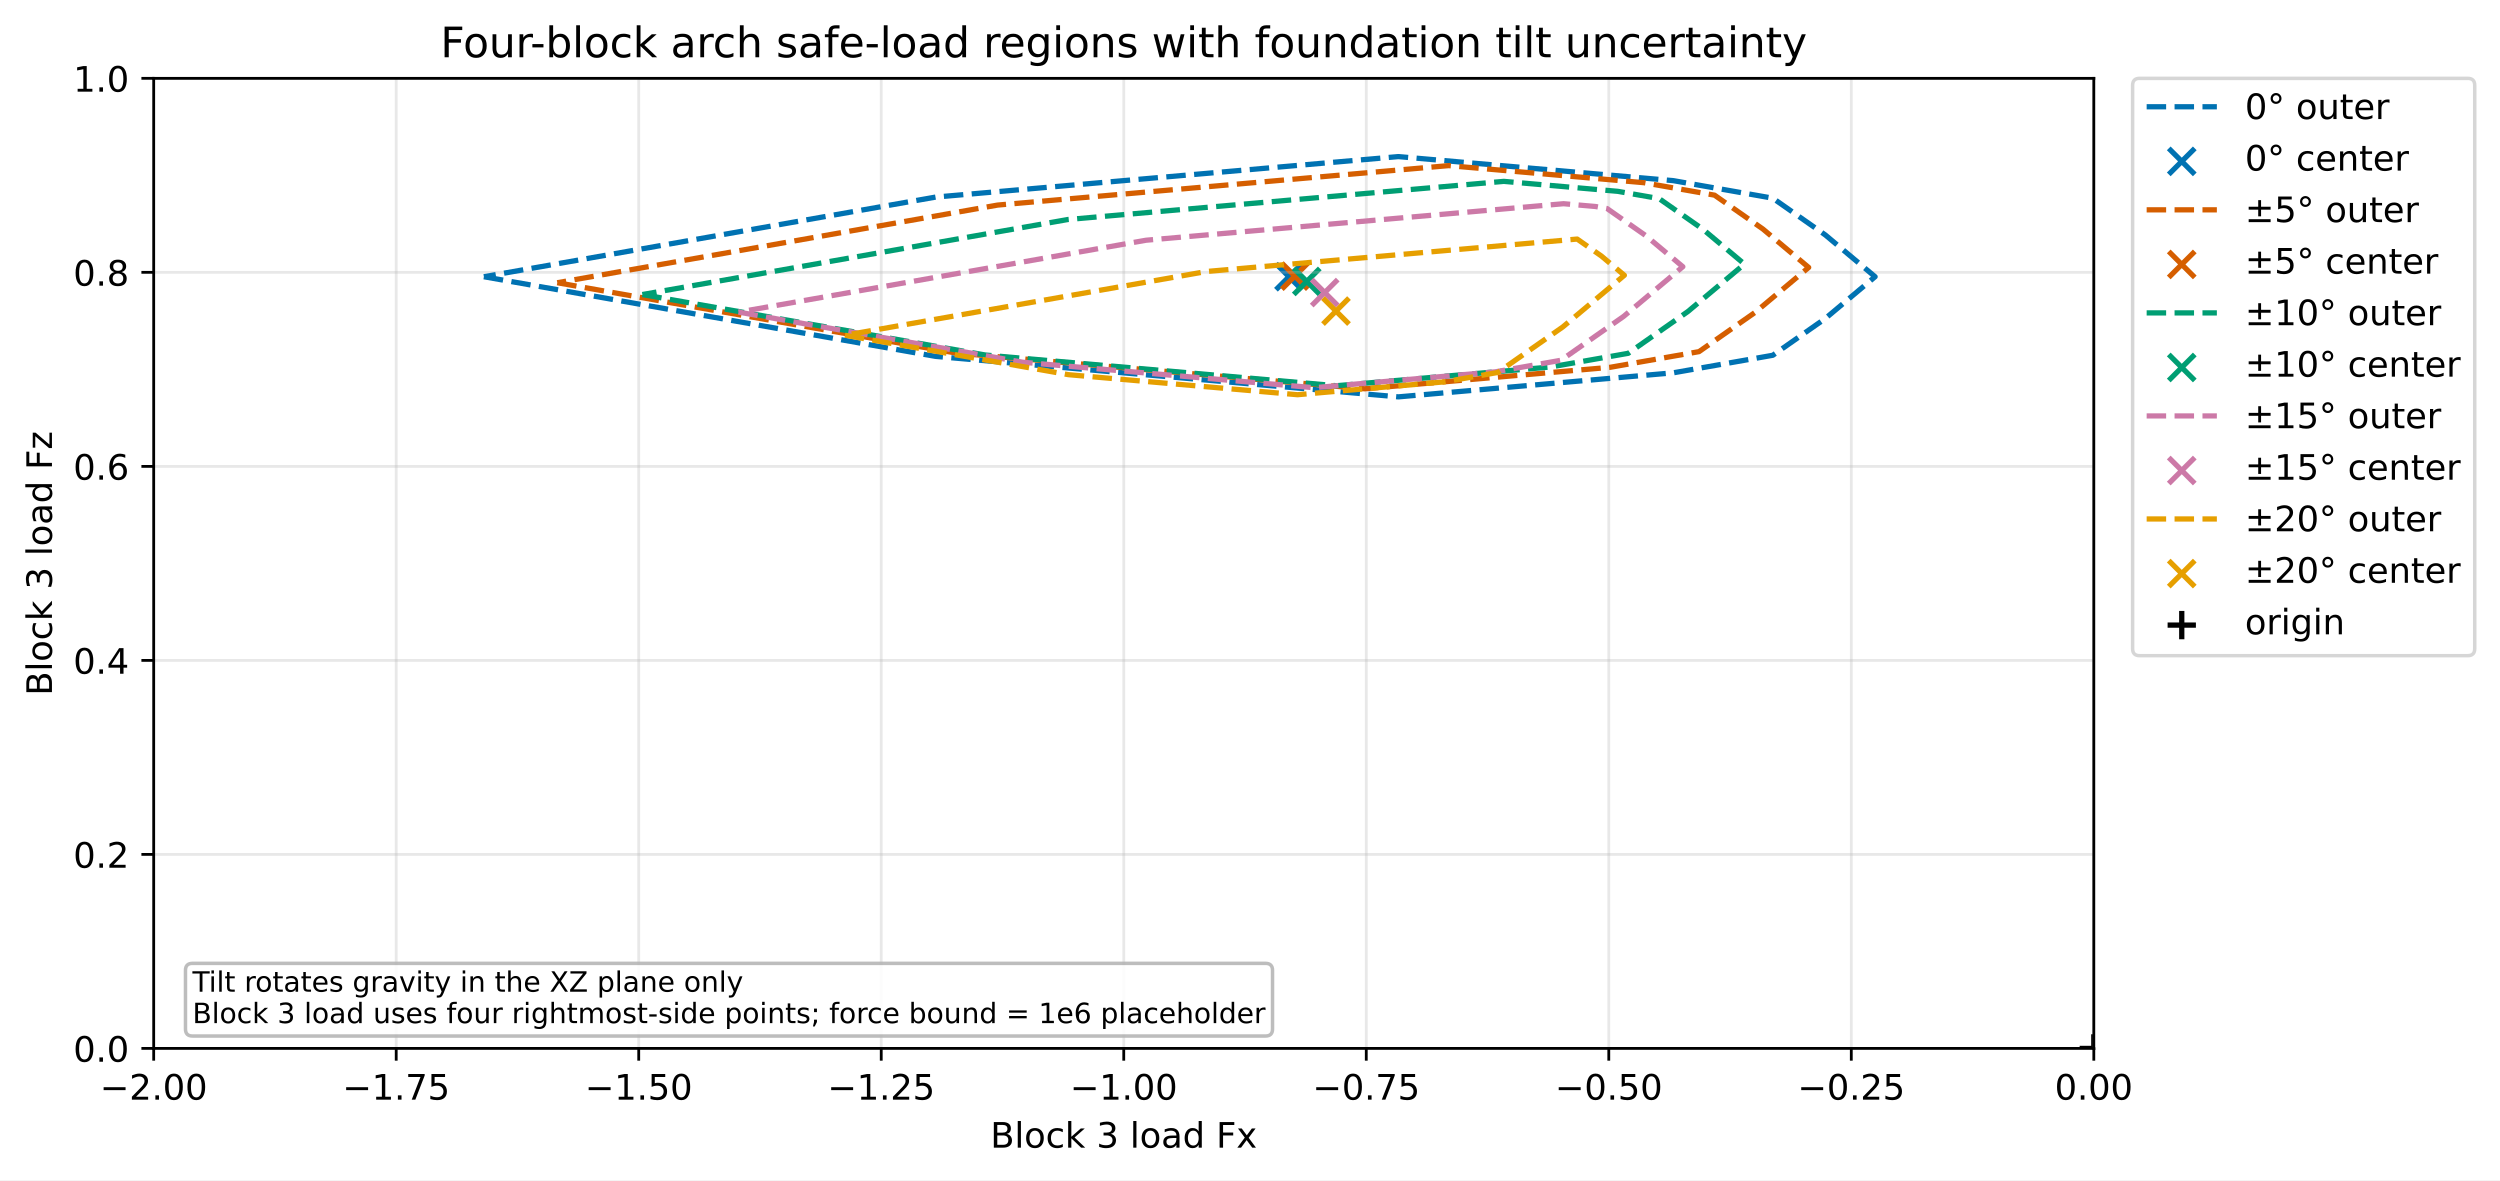
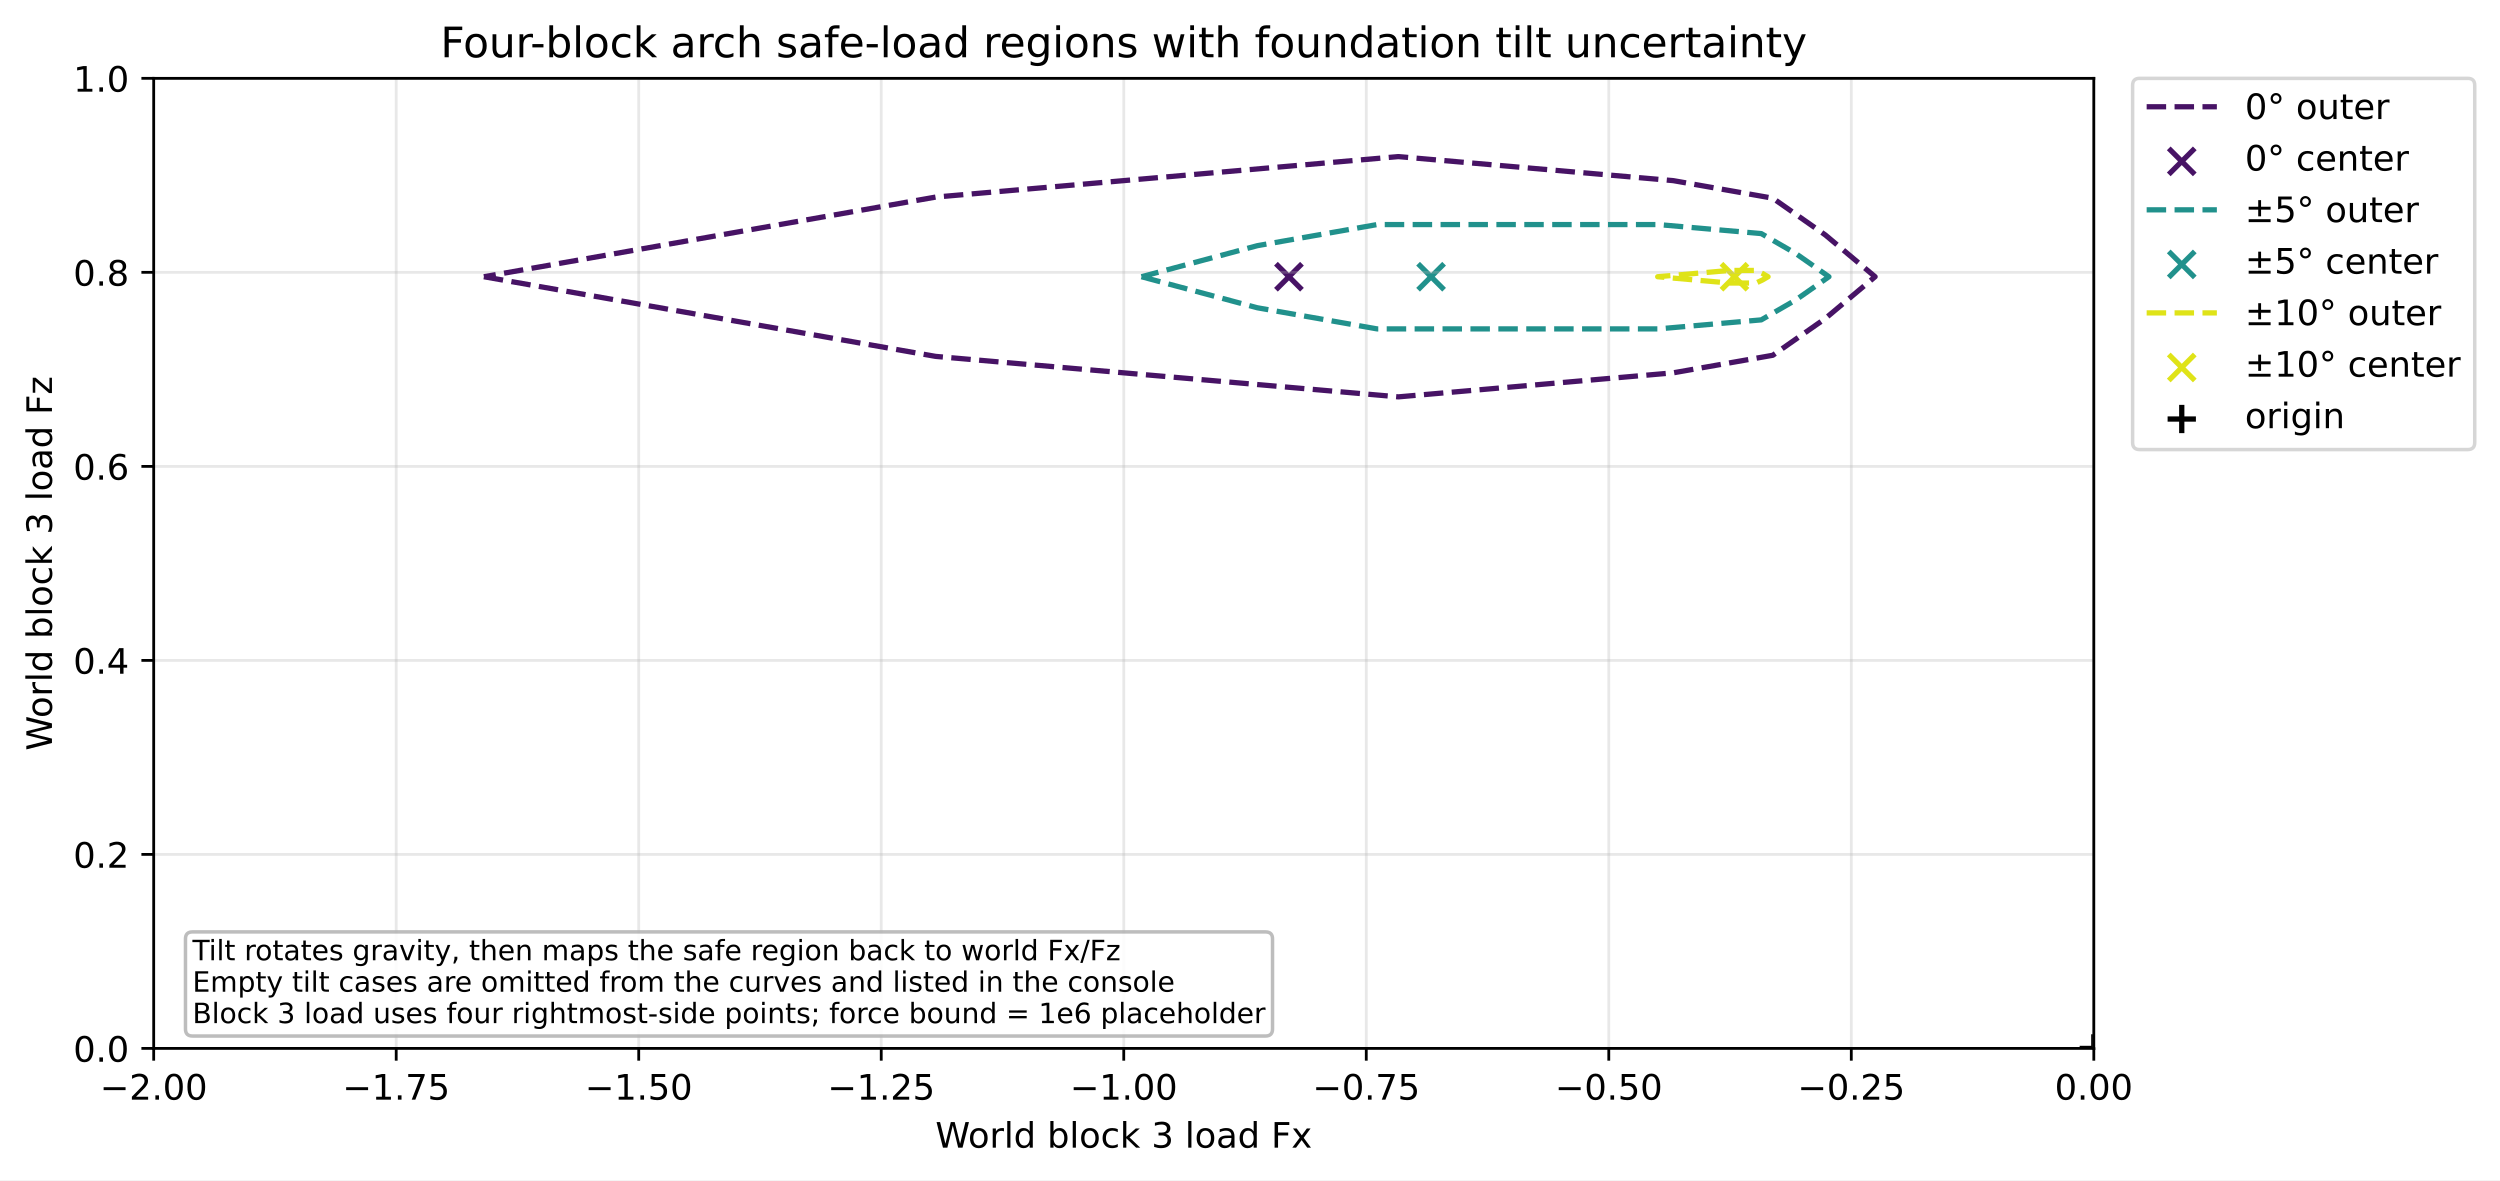
<svg xmlns="http://www.w3.org/2000/svg" xmlns:xlink="http://www.w3.org/1999/xlink" width="712.161pt" height="336.209pt" viewBox="0 0 712.161 336.209" version="1.1">
  <defs>
    <style type="text/css">*{stroke-linejoin: round; stroke-linecap: butt}</style>
  </defs>
  <g id="figure_1">
    <g id="patch_1">
      <path d="M 0 336.209  L 712.161 336.209  L 712.161 -0  L 0 -0  z " style="fill: #ffffff" />
    </g>
    <g id="axes_1">
      <g id="patch_2">
        <path d="M 43.781 298.653  L 596.451 298.653  L 596.451 22.318  L 43.781 22.318  z " style="fill: #ffffff" />
      </g>
      <g id="PathCollection_1">
        <defs>
-           <path id="mf3c458ebe2" d="M -3.708 3.708  L 3.708 -3.708  M -3.708 -3.708  L 3.708 3.708  " style="stroke: #0072b2; stroke-width: 1.5" />
+           <path id="mc7e6da346a" d="M -3.708 3.708  L 3.708 -3.708  M -3.708 -3.708  L 3.708 3.708  " style="stroke: #471365; stroke-width: 1.5" />
        </defs>
-         <g clip-path="url(#pbc2cbeaea3)">
-           <use xlink:href="#mf3c458ebe2" x="367.175" y="78.83" style="fill: #0072b2; stroke: #0072b2; stroke-width: 1.5" />
+         <g clip-path="url(#p81f5d23741)">
+           <use xlink:href="#mc7e6da346a" x="367.175" y="78.83" style="fill: #471365; stroke: #471365; stroke-width: 1.5" />
        </g>
      </g>
      <g id="PathCollection_2">
        <defs>
-           <path id="m68742bacf5" d="M -3.708 3.708  L 3.708 -3.708  M -3.708 -3.708  L 3.708 3.708  " style="stroke: #d55e00; stroke-width: 1.5" />
+           <path id="m6bc1ab42df" d="M -3.708 3.708  L 3.708 -3.708  M -3.708 -3.708  L 3.708 3.708  " style="stroke: #21918c; stroke-width: 1.5" />
        </defs>
-         <g clip-path="url(#pbc2cbeaea3)">
-           <use xlink:href="#m68742bacf5" x="368.847" y="78.662" style="fill: #d55e00; stroke: #d55e00; stroke-width: 1.5" />
+         <g clip-path="url(#p81f5d23741)">
+           <use xlink:href="#m6bc1ab42df" x="407.664" y="78.83" style="fill: #21918c; stroke: #21918c; stroke-width: 1.5" />
        </g>
      </g>
      <g id="PathCollection_3">
        <defs>
-           <path id="m796860b4d4" d="M -3.708 3.708  L 3.708 -3.708  M -3.708 -3.708  L 3.708 3.708  " style="stroke: #009e73; stroke-width: 1.5" />
+           <path id="m3382889f30" d="M -3.708 3.708  L 3.708 -3.708  M -3.708 -3.708  L 3.708 3.708  " style="stroke: #dfe318; stroke-width: 1.5" />
        </defs>
-         <g clip-path="url(#pbc2cbeaea3)">
-           <use xlink:href="#m796860b4d4" x="372.252" y="80.169" style="fill: #009e73; stroke: #009e73; stroke-width: 1.5" />
+         <g clip-path="url(#p81f5d23741)">
+           <use xlink:href="#m3382889f30" x="494.081" y="78.83" style="fill: #dfe318; stroke: #dfe318; stroke-width: 1.5" />
        </g>
      </g>
      <g id="PathCollection_4">
        <defs>
-           <path id="m80a4cda6c8" d="M -3.708 3.708  L 3.708 -3.708  M -3.708 -3.708  L 3.708 3.708  " style="stroke: #cc79a7; stroke-width: 1.5" />
+           <path id="m1006729dbb" d="M -4.031 0  L 4.031 0  M 0 4.031  L 0 -4.031  " style="stroke: #000000; stroke-width: 1.5" />
        </defs>
-         <g clip-path="url(#pbc2cbeaea3)">
-           <use xlink:href="#m80a4cda6c8" x="377.364" y="83.339" style="fill: #cc79a7; stroke: #cc79a7; stroke-width: 1.5" />
-         </g>
-       </g>
-       <g id="PathCollection_5">
-         <defs>
-           <path id="m91707ea4dd" d="M -3.708 3.708  L 3.708 -3.708  M -3.708 -3.708  L 3.708 3.708  " style="stroke: #e69f00; stroke-width: 1.5" />
-         </defs>
-         <g clip-path="url(#pbc2cbeaea3)">
-           <use xlink:href="#m91707ea4dd" x="380.577" y="88.615" style="fill: #e69f00; stroke: #e69f00; stroke-width: 1.5" />
-         </g>
-       </g>
-       <g id="PathCollection_6">
-         <defs>
-           <path id="m85b77467e9" d="M -4.031 0  L 4.031 0  M 0 4.031  L 0 -4.031  " style="stroke: #000000; stroke-width: 1.5" />
-         </defs>
-         <g clip-path="url(#pbc2cbeaea3)">
-           <use xlink:href="#m85b77467e9" x="596.451" y="298.653" style="stroke: #000000; stroke-width: 1.5" />
+         <g clip-path="url(#p81f5d23741)">
+           <use xlink:href="#m1006729dbb" x="596.451" y="298.653" style="stroke: #000000; stroke-width: 1.5" />
        </g>
      </g>
      <g id="matplotlib.axis_1">
        <g id="xtick_1">
          <g id="line2d_1">
-             <path d="M 43.781 298.653  L 43.781 22.318  " clip-path="url(#pbc2cbeaea3)" style="fill: none; stroke: #b0b0b0; stroke-opacity: 0.3; stroke-width: 0.8; stroke-linecap: square" />
+             <path d="M 43.781 298.653  L 43.781 22.318  " clip-path="url(#p81f5d23741)" style="fill: none; stroke: #b0b0b0; stroke-opacity: 0.3; stroke-width: 0.8; stroke-linecap: square" />
          </g>
          <g id="line2d_2">
            <defs>
-               <path id="me0b291b612" d="M 0 0  L 0 3.5  " style="stroke: #000000; stroke-width: 0.8" />
+               <path id="m385f04ca15" d="M 0 0  L 0 3.5  " style="stroke: #000000; stroke-width: 0.8" />
            </defs>
            <g>
-               <use xlink:href="#me0b291b612" x="43.781" y="298.653" style="stroke: #000000; stroke-width: 0.8" />
+               <use xlink:href="#m385f04ca15" x="43.781" y="298.653" style="stroke: #000000; stroke-width: 0.8" />
            </g>
          </g>
          <g id="text_1">
            <text style="font-size: 10px; font-family: 'DejaVu Sans', 'Bitstream Vera Sans', 'Computer Modern Sans Serif', 'Lucida Grande', 'Verdana', 'Geneva', 'Lucid', 'Arial', 'Helvetica', 'Avant Garde', sans-serif; text-anchor: middle" x="43.781" y="313.252" transform="rotate(-0 43.78125 313.2516)">−2.00</text>
          </g>
        </g>
        <g id="xtick_2">
          <g id="line2d_3">
-             <path d="M 112.865 298.653  L 112.865 22.318  " clip-path="url(#pbc2cbeaea3)" style="fill: none; stroke: #b0b0b0; stroke-opacity: 0.3; stroke-width: 0.8; stroke-linecap: square" />
+             <path d="M 112.865 298.653  L 112.865 22.318  " clip-path="url(#p81f5d23741)" style="fill: none; stroke: #b0b0b0; stroke-opacity: 0.3; stroke-width: 0.8; stroke-linecap: square" />
          </g>
          <g id="line2d_4">
            <g>
-               <use xlink:href="#me0b291b612" x="112.865" y="298.653" style="stroke: #000000; stroke-width: 0.8" />
+               <use xlink:href="#m385f04ca15" x="112.865" y="298.653" style="stroke: #000000; stroke-width: 0.8" />
            </g>
          </g>
          <g id="text_2">
            <text style="font-size: 10px; font-family: 'DejaVu Sans', 'Bitstream Vera Sans', 'Computer Modern Sans Serif', 'Lucida Grande', 'Verdana', 'Geneva', 'Lucid', 'Arial', 'Helvetica', 'Avant Garde', sans-serif; text-anchor: middle" x="112.865" y="313.252" transform="rotate(-0 112.865 313.2516)">−1.75</text>
          </g>
        </g>
        <g id="xtick_3">
          <g id="line2d_5">
-             <path d="M 181.949 298.653  L 181.949 22.318  " clip-path="url(#pbc2cbeaea3)" style="fill: none; stroke: #b0b0b0; stroke-opacity: 0.3; stroke-width: 0.8; stroke-linecap: square" />
+             <path d="M 181.949 298.653  L 181.949 22.318  " clip-path="url(#p81f5d23741)" style="fill: none; stroke: #b0b0b0; stroke-opacity: 0.3; stroke-width: 0.8; stroke-linecap: square" />
          </g>
          <g id="line2d_6">
            <g>
-               <use xlink:href="#me0b291b612" x="181.949" y="298.653" style="stroke: #000000; stroke-width: 0.8" />
+               <use xlink:href="#m385f04ca15" x="181.949" y="298.653" style="stroke: #000000; stroke-width: 0.8" />
            </g>
          </g>
          <g id="text_3">
            <text style="font-size: 10px; font-family: 'DejaVu Sans', 'Bitstream Vera Sans', 'Computer Modern Sans Serif', 'Lucida Grande', 'Verdana', 'Geneva', 'Lucid', 'Arial', 'Helvetica', 'Avant Garde', sans-serif; text-anchor: middle" x="181.949" y="313.252" transform="rotate(-0 181.9487 313.2516)">−1.50</text>
          </g>
        </g>
        <g id="xtick_4">
          <g id="line2d_7">
-             <path d="M 251.032 298.653  L 251.032 22.318  " clip-path="url(#pbc2cbeaea3)" style="fill: none; stroke: #b0b0b0; stroke-opacity: 0.3; stroke-width: 0.8; stroke-linecap: square" />
+             <path d="M 251.032 298.653  L 251.032 22.318  " clip-path="url(#p81f5d23741)" style="fill: none; stroke: #b0b0b0; stroke-opacity: 0.3; stroke-width: 0.8; stroke-linecap: square" />
          </g>
          <g id="line2d_8">
            <g>
-               <use xlink:href="#me0b291b612" x="251.032" y="298.653" style="stroke: #000000; stroke-width: 0.8" />
+               <use xlink:href="#m385f04ca15" x="251.032" y="298.653" style="stroke: #000000; stroke-width: 0.8" />
            </g>
          </g>
          <g id="text_4">
            <text style="font-size: 10px; font-family: 'DejaVu Sans', 'Bitstream Vera Sans', 'Computer Modern Sans Serif', 'Lucida Grande', 'Verdana', 'Geneva', 'Lucid', 'Arial', 'Helvetica', 'Avant Garde', sans-serif; text-anchor: middle" x="251.032" y="313.252" transform="rotate(-0 251.0325 313.2516)">−1.25</text>
          </g>
        </g>
        <g id="xtick_5">
          <g id="line2d_9">
-             <path d="M 320.116 298.653  L 320.116 22.318  " clip-path="url(#pbc2cbeaea3)" style="fill: none; stroke: #b0b0b0; stroke-opacity: 0.3; stroke-width: 0.8; stroke-linecap: square" />
+             <path d="M 320.116 298.653  L 320.116 22.318  " clip-path="url(#p81f5d23741)" style="fill: none; stroke: #b0b0b0; stroke-opacity: 0.3; stroke-width: 0.8; stroke-linecap: square" />
          </g>
          <g id="line2d_10">
            <g>
-               <use xlink:href="#me0b291b612" x="320.116" y="298.653" style="stroke: #000000; stroke-width: 0.8" />
+               <use xlink:href="#m385f04ca15" x="320.116" y="298.653" style="stroke: #000000; stroke-width: 0.8" />
            </g>
          </g>
          <g id="text_5">
            <text style="font-size: 10px; font-family: 'DejaVu Sans', 'Bitstream Vera Sans', 'Computer Modern Sans Serif', 'Lucida Grande', 'Verdana', 'Geneva', 'Lucid', 'Arial', 'Helvetica', 'Avant Garde', sans-serif; text-anchor: middle" x="320.116" y="313.252" transform="rotate(-0 320.1162 313.2516)">−1.00</text>
          </g>
        </g>
        <g id="xtick_6">
          <g id="line2d_11">
-             <path d="M 389.2 298.653  L 389.2 22.318  " clip-path="url(#pbc2cbeaea3)" style="fill: none; stroke: #b0b0b0; stroke-opacity: 0.3; stroke-width: 0.8; stroke-linecap: square" />
+             <path d="M 389.2 298.653  L 389.2 22.318  " clip-path="url(#p81f5d23741)" style="fill: none; stroke: #b0b0b0; stroke-opacity: 0.3; stroke-width: 0.8; stroke-linecap: square" />
          </g>
          <g id="line2d_12">
            <g>
-               <use xlink:href="#me0b291b612" x="389.2" y="298.653" style="stroke: #000000; stroke-width: 0.8" />
+               <use xlink:href="#m385f04ca15" x="389.2" y="298.653" style="stroke: #000000; stroke-width: 0.8" />
            </g>
          </g>
          <g id="text_6">
            <text style="font-size: 10px; font-family: 'DejaVu Sans', 'Bitstream Vera Sans', 'Computer Modern Sans Serif', 'Lucida Grande', 'Verdana', 'Geneva', 'Lucid', 'Arial', 'Helvetica', 'Avant Garde', sans-serif; text-anchor: middle" x="389.2" y="313.252" transform="rotate(-0 389.2 313.2516)">−0.75</text>
          </g>
        </g>
        <g id="xtick_7">
          <g id="line2d_13">
-             <path d="M 458.284 298.653  L 458.284 22.318  " clip-path="url(#pbc2cbeaea3)" style="fill: none; stroke: #b0b0b0; stroke-opacity: 0.3; stroke-width: 0.8; stroke-linecap: square" />
+             <path d="M 458.284 298.653  L 458.284 22.318  " clip-path="url(#p81f5d23741)" style="fill: none; stroke: #b0b0b0; stroke-opacity: 0.3; stroke-width: 0.8; stroke-linecap: square" />
          </g>
          <g id="line2d_14">
            <g>
-               <use xlink:href="#me0b291b612" x="458.284" y="298.653" style="stroke: #000000; stroke-width: 0.8" />
+               <use xlink:href="#m385f04ca15" x="458.284" y="298.653" style="stroke: #000000; stroke-width: 0.8" />
            </g>
          </g>
          <g id="text_7">
            <text style="font-size: 10px; font-family: 'DejaVu Sans', 'Bitstream Vera Sans', 'Computer Modern Sans Serif', 'Lucida Grande', 'Verdana', 'Geneva', 'Lucid', 'Arial', 'Helvetica', 'Avant Garde', sans-serif; text-anchor: middle" x="458.284" y="313.252" transform="rotate(-0 458.2837 313.2516)">−0.50</text>
          </g>
        </g>
        <g id="xtick_8">
          <g id="line2d_15">
-             <path d="M 527.367 298.653  L 527.367 22.318  " clip-path="url(#pbc2cbeaea3)" style="fill: none; stroke: #b0b0b0; stroke-opacity: 0.3; stroke-width: 0.8; stroke-linecap: square" />
+             <path d="M 527.367 298.653  L 527.367 22.318  " clip-path="url(#p81f5d23741)" style="fill: none; stroke: #b0b0b0; stroke-opacity: 0.3; stroke-width: 0.8; stroke-linecap: square" />
          </g>
          <g id="line2d_16">
            <g>
-               <use xlink:href="#me0b291b612" x="527.367" y="298.653" style="stroke: #000000; stroke-width: 0.8" />
+               <use xlink:href="#m385f04ca15" x="527.367" y="298.653" style="stroke: #000000; stroke-width: 0.8" />
            </g>
          </g>
          <g id="text_8">
            <text style="font-size: 10px; font-family: 'DejaVu Sans', 'Bitstream Vera Sans', 'Computer Modern Sans Serif', 'Lucida Grande', 'Verdana', 'Geneva', 'Lucid', 'Arial', 'Helvetica', 'Avant Garde', sans-serif; text-anchor: middle" x="527.367" y="313.252" transform="rotate(-0 527.3675 313.2516)">−0.25</text>
          </g>
        </g>
        <g id="xtick_9">
          <g id="line2d_17">
-             <path d="M 596.451 298.653  L 596.451 22.318  " clip-path="url(#pbc2cbeaea3)" style="fill: none; stroke: #b0b0b0; stroke-opacity: 0.3; stroke-width: 0.8; stroke-linecap: square" />
+             <path d="M 596.451 298.653  L 596.451 22.318  " clip-path="url(#p81f5d23741)" style="fill: none; stroke: #b0b0b0; stroke-opacity: 0.3; stroke-width: 0.8; stroke-linecap: square" />
          </g>
          <g id="line2d_18">
            <g>
-               <use xlink:href="#me0b291b612" x="596.451" y="298.653" style="stroke: #000000; stroke-width: 0.8" />
+               <use xlink:href="#m385f04ca15" x="596.451" y="298.653" style="stroke: #000000; stroke-width: 0.8" />
            </g>
          </g>
          <g id="text_9">
            <text style="font-size: 10px; font-family: 'DejaVu Sans', 'Bitstream Vera Sans', 'Computer Modern Sans Serif', 'Lucida Grande', 'Verdana', 'Geneva', 'Lucid', 'Arial', 'Helvetica', 'Avant Garde', sans-serif; text-anchor: middle" x="596.451" y="313.252" transform="rotate(-0 596.4512 313.2516)">0.00</text>
          </g>
        </g>
        <g id="text_10">
-           <text style="font-size: 10px; font-family: 'DejaVu Sans', 'Bitstream Vera Sans', 'Computer Modern Sans Serif', 'Lucida Grande', 'Verdana', 'Geneva', 'Lucid', 'Arial', 'Helvetica', 'Avant Garde', sans-serif; text-anchor: middle" x="320.116" y="326.93" transform="rotate(-0 320.1162 326.9297)">Block 3 load Fx</text>
+           <text style="font-size: 10px; font-family: 'DejaVu Sans', 'Bitstream Vera Sans', 'Computer Modern Sans Serif', 'Lucida Grande', 'Verdana', 'Geneva', 'Lucid', 'Arial', 'Helvetica', 'Avant Garde', sans-serif; text-anchor: middle" x="320.116" y="326.93" transform="rotate(-0 320.1162 326.9297)">World block 3 load Fx</text>
        </g>
      </g>
      <g id="matplotlib.axis_2">
        <g id="ytick_1">
          <g id="line2d_19">
-             <path d="M 43.781 298.653  L 596.451 298.653  " clip-path="url(#pbc2cbeaea3)" style="fill: none; stroke: #b0b0b0; stroke-opacity: 0.3; stroke-width: 0.8; stroke-linecap: square" />
+             <path d="M 43.781 298.653  L 596.451 298.653  " clip-path="url(#p81f5d23741)" style="fill: none; stroke: #b0b0b0; stroke-opacity: 0.3; stroke-width: 0.8; stroke-linecap: square" />
          </g>
          <g id="line2d_20">
            <defs>
-               <path id="mc9ecbed1fa" d="M 0 0  L -3.5 0  " style="stroke: #000000; stroke-width: 0.8" />
+               <path id="mf698baa81a" d="M 0 0  L -3.5 0  " style="stroke: #000000; stroke-width: 0.8" />
            </defs>
            <g>
-               <use xlink:href="#mc9ecbed1fa" x="43.781" y="298.653" style="stroke: #000000; stroke-width: 0.8" />
+               <use xlink:href="#mf698baa81a" x="43.781" y="298.653" style="stroke: #000000; stroke-width: 0.8" />
            </g>
          </g>
          <g id="text_11">
            <text style="font-size: 10px; font-family: 'DejaVu Sans', 'Bitstream Vera Sans', 'Computer Modern Sans Serif', 'Lucida Grande', 'Verdana', 'Geneva', 'Lucid', 'Arial', 'Helvetica', 'Avant Garde', sans-serif; text-anchor: end" x="36.781" y="302.452" transform="rotate(-0 36.78125 302.4523)">0.0</text>
          </g>
        </g>
        <g id="ytick_2">
          <g id="line2d_21">
-             <path d="M 43.781 243.386  L 596.451 243.386  " clip-path="url(#pbc2cbeaea3)" style="fill: none; stroke: #b0b0b0; stroke-opacity: 0.3; stroke-width: 0.8; stroke-linecap: square" />
+             <path d="M 43.781 243.386  L 596.451 243.386  " clip-path="url(#p81f5d23741)" style="fill: none; stroke: #b0b0b0; stroke-opacity: 0.3; stroke-width: 0.8; stroke-linecap: square" />
          </g>
          <g id="line2d_22">
            <g>
-               <use xlink:href="#mc9ecbed1fa" x="43.781" y="243.386" style="stroke: #000000; stroke-width: 0.8" />
+               <use xlink:href="#mf698baa81a" x="43.781" y="243.386" style="stroke: #000000; stroke-width: 0.8" />
            </g>
          </g>
          <g id="text_12">
            <text style="font-size: 10px; font-family: 'DejaVu Sans', 'Bitstream Vera Sans', 'Computer Modern Sans Serif', 'Lucida Grande', 'Verdana', 'Geneva', 'Lucid', 'Arial', 'Helvetica', 'Avant Garde', sans-serif; text-anchor: end" x="36.781" y="247.185" transform="rotate(-0 36.78125 247.1853)">0.2</text>
          </g>
        </g>
        <g id="ytick_3">
          <g id="line2d_23">
-             <path d="M 43.781 188.119  L 596.451 188.119  " clip-path="url(#pbc2cbeaea3)" style="fill: none; stroke: #b0b0b0; stroke-opacity: 0.3; stroke-width: 0.8; stroke-linecap: square" />
+             <path d="M 43.781 188.119  L 596.451 188.119  " clip-path="url(#p81f5d23741)" style="fill: none; stroke: #b0b0b0; stroke-opacity: 0.3; stroke-width: 0.8; stroke-linecap: square" />
          </g>
          <g id="line2d_24">
            <g>
-               <use xlink:href="#mc9ecbed1fa" x="43.781" y="188.119" style="stroke: #000000; stroke-width: 0.8" />
+               <use xlink:href="#mf698baa81a" x="43.781" y="188.119" style="stroke: #000000; stroke-width: 0.8" />
            </g>
          </g>
          <g id="text_13">
            <text style="font-size: 10px; font-family: 'DejaVu Sans', 'Bitstream Vera Sans', 'Computer Modern Sans Serif', 'Lucida Grande', 'Verdana', 'Geneva', 'Lucid', 'Arial', 'Helvetica', 'Avant Garde', sans-serif; text-anchor: end" x="36.781" y="191.918" transform="rotate(-0 36.78125 191.9183)">0.4</text>
          </g>
        </g>
        <g id="ytick_4">
          <g id="line2d_25">
-             <path d="M 43.781 132.852  L 596.451 132.852  " clip-path="url(#pbc2cbeaea3)" style="fill: none; stroke: #b0b0b0; stroke-opacity: 0.3; stroke-width: 0.8; stroke-linecap: square" />
+             <path d="M 43.781 132.852  L 596.451 132.852  " clip-path="url(#p81f5d23741)" style="fill: none; stroke: #b0b0b0; stroke-opacity: 0.3; stroke-width: 0.8; stroke-linecap: square" />
          </g>
          <g id="line2d_26">
            <g>
-               <use xlink:href="#mc9ecbed1fa" x="43.781" y="132.852" style="stroke: #000000; stroke-width: 0.8" />
+               <use xlink:href="#mf698baa81a" x="43.781" y="132.852" style="stroke: #000000; stroke-width: 0.8" />
            </g>
          </g>
          <g id="text_14">
            <text style="font-size: 10px; font-family: 'DejaVu Sans', 'Bitstream Vera Sans', 'Computer Modern Sans Serif', 'Lucida Grande', 'Verdana', 'Geneva', 'Lucid', 'Arial', 'Helvetica', 'Avant Garde', sans-serif; text-anchor: end" x="36.781" y="136.651" transform="rotate(-0 36.78125 136.6513)">0.6</text>
          </g>
        </g>
        <g id="ytick_5">
          <g id="line2d_27">
-             <path d="M 43.781 77.585  L 596.451 77.585  " clip-path="url(#pbc2cbeaea3)" style="fill: none; stroke: #b0b0b0; stroke-opacity: 0.3; stroke-width: 0.8; stroke-linecap: square" />
+             <path d="M 43.781 77.585  L 596.451 77.585  " clip-path="url(#p81f5d23741)" style="fill: none; stroke: #b0b0b0; stroke-opacity: 0.3; stroke-width: 0.8; stroke-linecap: square" />
          </g>
          <g id="line2d_28">
            <g>
-               <use xlink:href="#mc9ecbed1fa" x="43.781" y="77.585" style="stroke: #000000; stroke-width: 0.8" />
+               <use xlink:href="#mf698baa81a" x="43.781" y="77.585" style="stroke: #000000; stroke-width: 0.8" />
            </g>
          </g>
          <g id="text_15">
            <text style="font-size: 10px; font-family: 'DejaVu Sans', 'Bitstream Vera Sans', 'Computer Modern Sans Serif', 'Lucida Grande', 'Verdana', 'Geneva', 'Lucid', 'Arial', 'Helvetica', 'Avant Garde', sans-serif; text-anchor: end" x="36.781" y="81.384" transform="rotate(-0 36.78125 81.38434)">0.8</text>
          </g>
        </g>
        <g id="ytick_6">
          <g id="line2d_29">
-             <path d="M 43.781 22.318  L 596.451 22.318  " clip-path="url(#pbc2cbeaea3)" style="fill: none; stroke: #b0b0b0; stroke-opacity: 0.3; stroke-width: 0.8; stroke-linecap: square" />
+             <path d="M 43.781 22.318  L 596.451 22.318  " clip-path="url(#p81f5d23741)" style="fill: none; stroke: #b0b0b0; stroke-opacity: 0.3; stroke-width: 0.8; stroke-linecap: square" />
          </g>
          <g id="line2d_30">
            <g>
-               <use xlink:href="#mc9ecbed1fa" x="43.781" y="22.318" style="stroke: #000000; stroke-width: 0.8" />
+               <use xlink:href="#mf698baa81a" x="43.781" y="22.318" style="stroke: #000000; stroke-width: 0.8" />
            </g>
          </g>
          <g id="text_16">
            <text style="font-size: 10px; font-family: 'DejaVu Sans', 'Bitstream Vera Sans', 'Computer Modern Sans Serif', 'Lucida Grande', 'Verdana', 'Geneva', 'Lucid', 'Arial', 'Helvetica', 'Avant Garde', sans-serif; text-anchor: end" x="36.781" y="26.117" transform="rotate(-0 36.78125 26.11734)">1.0</text>
          </g>
        </g>
        <g id="text_17">
-           <text style="font-size: 10px; font-family: 'DejaVu Sans', 'Bitstream Vera Sans', 'Computer Modern Sans Serif', 'Lucida Grande', 'Verdana', 'Geneva', 'Lucid', 'Arial', 'Helvetica', 'Avant Garde', sans-serif; text-anchor: middle" x="14.798" y="160.486" transform="rotate(-90 14.79844 160.4856)">Block 3 load Fz</text>
+           <text style="font-size: 10px; font-family: 'DejaVu Sans', 'Bitstream Vera Sans', 'Computer Modern Sans Serif', 'Lucida Grande', 'Verdana', 'Geneva', 'Lucid', 'Arial', 'Helvetica', 'Avant Garde', sans-serif; text-anchor: middle" x="14.798" y="160.486" transform="rotate(-90 14.79844 160.4856)">World block 3 load Fz</text>
        </g>
      </g>
      <g id="line2d_31">
-         <path d="M 137.842 78.83  L 266.523 101.52  L 398.352 113.053  L 476.651 106.203  L 505.012 101.202  L 519.977 90.723  L 534.151 78.83  L 519.977 66.937  L 505.012 56.458  L 476.651 51.457  L 398.352 44.607  L 266.523 56.14  L 137.842 78.83  " clip-path="url(#pbc2cbeaea3)" style="fill: none; stroke-dasharray: 5.55,2.4; stroke-dashoffset: 0; stroke: #0072b2; stroke-width: 1.5" />
+         <path d="M 137.842 78.83  L 266.523 101.52  L 398.352 113.053  L 476.651 106.203  L 505.012 101.202  L 519.977 90.723  L 534.151 78.83  L 519.977 66.937  L 505.012 56.458  L 476.651 51.457  L 398.352 44.607  L 266.523 56.14  L 137.842 78.83  " clip-path="url(#p81f5d23741)" style="fill: none; stroke-dasharray: 5.55,2.4; stroke-dashoffset: 0; stroke: #471365; stroke-width: 1.5" />
      </g>
      <g id="line2d_32">
-         <path d="M 158.746 80.537  L 272.353 100.569  L 388.739 110.751  L 458.663 104.634  L 483.991 100.168  L 500.034 88.934  L 515.229 76.184  L 502.185 65.238  L 488.411 55.593  L 468.273 52.042  L 412.675 47.178  L 284.176 58.42  L 158.746 80.537  " clip-path="url(#pbc2cbeaea3)" style="fill: none; stroke-dasharray: 5.55,2.4; stroke-dashoffset: 0; stroke: #d55e00; stroke-width: 1.5" />
+         <path d="M 325.163 78.83  L 358.167 87.673  L 392.246 93.683  L 472.444 93.683  L 501.718 91.121  L 511.566 85.436  L 521 78.83  L 511.566 72.224  L 501.718 66.539  L 472.444 63.977  L 392.246 63.977  L 358.167 69.986  L 325.163 78.83  " clip-path="url(#p81f5d23741)" style="fill: none; stroke-dasharray: 5.55,2.4; stroke-dashoffset: 0; stroke: #21918c; stroke-width: 1.5" />
      </g>
      <g id="line2d_33">
-         <path d="M 182.982 83.904  L 280.649 101.125  L 380.706 109.879  L 441.724 104.541  L 463.825 100.644  L 480.825 88.74  L 496.926 75.23  L 485.109 65.315  L 472.633 56.579  L 460.87 54.505  L 428.396 51.664  L 304.205 62.529  L 182.982 83.904  " clip-path="url(#pbc2cbeaea3)" style="fill: none; stroke-dasharray: 5.55,2.4; stroke-dashoffset: 0; stroke: #009e73; stroke-width: 1.5" />
-       </g>
-       <g id="line2d_34">
-         <path d="M 210.364 88.905  L 291.349 103.185  L 374.316 110.444  L 425.962 105.925  L 444.669 102.627  L 462.496 90.144  L 479.38 75.977  L 468.881 67.168  L 457.797 59.407  L 454.499 58.825  L 445.396 58.029  L 326.459 68.434  L 210.364 88.905  " clip-path="url(#pbc2cbeaea3)" style="fill: none; stroke-dasharray: 5.55,2.4; stroke-dashoffset: 0; stroke: #cc79a7; stroke-width: 1.5" />
-       </g>
-       <g id="line2d_35">
-         <path d="M 240.684 95.503  L 304.371 106.732  L 369.616 112.441  L 411.498 108.776  L 426.669 106.101  L 445.186 93.135  L 462.724 78.419  L 456.186 72.933  L 449.283 68.099  L 343.722 77.334  L 240.684 95.503  " clip-path="url(#pbc2cbeaea3)" style="fill: none; stroke-dasharray: 5.55,2.4; stroke-dashoffset: 0; stroke: #e69f00; stroke-width: 1.5" />
+         <path d="M 492.692 80.622  L 500.224 80.622  L 501.972 79.807  L 503.664 78.83  L 501.972 77.853  L 500.224 77.038  L 492.692 77.038  L 472.213 78.83  L 492.692 80.622  " clip-path="url(#p81f5d23741)" style="fill: none; stroke-dasharray: 5.55,2.4; stroke-dashoffset: 0; stroke: #dfe318; stroke-width: 1.5" />
      </g>
      <g id="patch_3">
        <path d="M 43.781 298.653  L 43.781 22.318  " style="fill: none; stroke: #000000; stroke-width: 0.8; stroke-linejoin: miter; stroke-linecap: square" />
      </g>
      <g id="patch_4">
        <path d="M 596.451 298.653  L 596.451 22.318  " style="fill: none; stroke: #000000; stroke-width: 0.8; stroke-linejoin: miter; stroke-linecap: square" />
      </g>
      <g id="patch_5">
        <path d="M 43.781 298.653  L 596.451 298.653  " style="fill: none; stroke: #000000; stroke-width: 0.8; stroke-linejoin: miter; stroke-linecap: square" />
      </g>
      <g id="patch_6">
        <path d="M 43.781 22.318  L 596.451 22.318  " style="fill: none; stroke: #000000; stroke-width: 0.8; stroke-linejoin: miter; stroke-linecap: square" />
      </g>
      <g id="text_18">
        <g id="patch_7">
-           <path d="M 54.835 295.126  L 360.498 295.126  Q 362.498 295.126 362.498 293.126  L 362.498 276.426  Q 362.498 274.426 360.498 274.426  L 54.835 274.426  Q 52.835 274.426 52.835 276.426  L 52.835 293.126  Q 52.835 295.126 54.835 295.126  z " style="fill: #ffffff; opacity: 0.85; stroke: #b2b2b2; stroke-linejoin: miter" />
-         </g>
-         <text style="font-size: 8px; font-family: 'DejaVu Sans', 'Bitstream Vera Sans', 'Computer Modern Sans Serif', 'Lucida Grande', 'Verdana', 'Geneva', 'Lucid', 'Arial', 'Helvetica', 'Avant Garde', sans-serif" transform="translate(54.83465 282.5044)">Tilt rotates gravity in the XZ plane only</text>
+           <path d="M 54.835 295.126  L 360.498 295.126  Q 362.498 295.126 362.498 293.126  L 362.498 267.467  Q 362.498 265.467 360.498 265.467  L 54.835 265.467  Q 52.835 265.467 52.835 267.467  L 52.835 293.126  Q 52.835 295.126 54.835 295.126  z " style="fill: #ffffff; opacity: 0.85; stroke: #b2b2b2; stroke-linejoin: miter" />
+         </g>
+         <text style="font-size: 8px; font-family: 'DejaVu Sans', 'Bitstream Vera Sans', 'Computer Modern Sans Serif', 'Lucida Grande', 'Verdana', 'Geneva', 'Lucid', 'Arial', 'Helvetica', 'Avant Garde', sans-serif" transform="translate(54.83465 273.5462)">Tilt rotates gravity, then maps the safe region back to world Fx/Fz</text>
+         <text style="font-size: 8px; font-family: 'DejaVu Sans', 'Bitstream Vera Sans', 'Computer Modern Sans Serif', 'Lucida Grande', 'Verdana', 'Geneva', 'Lucid', 'Arial', 'Helvetica', 'Avant Garde', sans-serif" transform="translate(54.83465 282.5044)">Empty tilt cases are omitted from the curves and listed in the console</text>
        <text style="font-size: 8px; font-family: 'DejaVu Sans', 'Bitstream Vera Sans', 'Computer Modern Sans Serif', 'Lucida Grande', 'Verdana', 'Geneva', 'Lucid', 'Arial', 'Helvetica', 'Avant Garde', sans-serif" transform="translate(54.83465 291.4627)">Block 3 load uses four rightmost-side points; force bound = 1e6 placeholder</text>
      </g>
      <g id="text_19">
        <text style="font-size: 12px; font-family: 'DejaVu Sans', 'Bitstream Vera Sans', 'Computer Modern Sans Serif', 'Lucida Grande', 'Verdana', 'Geneva', 'Lucid', 'Arial', 'Helvetica', 'Avant Garde', sans-serif; text-anchor: middle" x="320.116" y="16.318" transform="rotate(-0 320.1162 16.31812)">Four-block arch safe-load regions with foundation tilt uncertainty</text>
      </g>
      <g id="legend_1">
        <g id="patch_8">
-           <path d="M 609.505 186.778  L 702.961 186.778  Q 704.961 186.778 704.961 184.778  L 704.961 24.318  Q 704.961 22.318 702.961 22.318  L 609.505 22.318  Q 607.505 22.318 607.505 24.318  L 607.505 184.778  Q 607.505 186.778 609.505 186.778  z " style="fill: #ffffff; opacity: 0.8; stroke: #cccccc; stroke-linejoin: miter" />
-         </g>
-         <g id="line2d_36">
-           <path d="M 611.505 30.417  L 621.505 30.417  L 631.505 30.417  " style="fill: none; stroke-dasharray: 5.55,2.4; stroke-dashoffset: 0; stroke: #0072b2; stroke-width: 1.5" />
+           <path d="M 609.505 128.065  L 702.961 128.065  Q 704.961 128.065 704.961 126.065  L 704.961 24.318  Q 704.961 22.318 702.961 22.318  L 609.505 22.318  Q 607.505 22.318 607.505 24.318  L 607.505 126.065  Q 607.505 128.065 609.505 128.065  z " style="fill: #ffffff; opacity: 0.8; stroke: #cccccc; stroke-linejoin: miter" />
+         </g>
+         <g id="line2d_34">
+           <path d="M 611.505 30.417  L 621.505 30.417  L 631.505 30.417  " style="fill: none; stroke-dasharray: 5.55,2.4; stroke-dashoffset: 0; stroke: #471365; stroke-width: 1.5" />
        </g>
        <g id="text_20">
          <text style="font-size: 10px; font-family: 'DejaVu Sans', 'Bitstream Vera Sans', 'Computer Modern Sans Serif', 'Lucida Grande', 'Verdana', 'Geneva', 'Lucid', 'Arial', 'Helvetica', 'Avant Garde', sans-serif; text-anchor: start" x="639.505" y="33.917" transform="rotate(-0 639.5046 33.91656)">0° outer</text>
        </g>
+         <g id="PathCollection_5">
+           <g>
+             <use xlink:href="#mc7e6da346a" x="621.505" y="45.97" style="fill: #471365; stroke: #471365; stroke-width: 1.5" />
+           </g>
+         </g>
+         <g id="text_21">
+           <text style="font-size: 10px; font-family: 'DejaVu Sans', 'Bitstream Vera Sans', 'Computer Modern Sans Serif', 'Lucida Grande', 'Verdana', 'Geneva', 'Lucid', 'Arial', 'Helvetica', 'Avant Garde', sans-serif; text-anchor: start" x="639.505" y="48.595" transform="rotate(-0 639.5046 48.59469)">0° center</text>
+         </g>
+         <g id="line2d_35">
+           <path d="M 611.505 59.773  L 621.505 59.773  L 631.505 59.773  " style="fill: none; stroke-dasharray: 5.55,2.4; stroke-dashoffset: 0; stroke: #21918c; stroke-width: 1.5" />
+         </g>
+         <g id="text_22">
+           <text style="font-size: 10px; font-family: 'DejaVu Sans', 'Bitstream Vera Sans', 'Computer Modern Sans Serif', 'Lucida Grande', 'Verdana', 'Geneva', 'Lucid', 'Arial', 'Helvetica', 'Avant Garde', sans-serif; text-anchor: start" x="639.505" y="63.273" transform="rotate(-0 639.5046 63.27281)">±5° outer</text>
+         </g>
+         <g id="PathCollection_6">
+           <g>
+             <use xlink:href="#m6bc1ab42df" x="621.505" y="75.326" style="fill: #21918c; stroke: #21918c; stroke-width: 1.5" />
+           </g>
+         </g>
+         <g id="text_23">
+           <text style="font-size: 10px; font-family: 'DejaVu Sans', 'Bitstream Vera Sans', 'Computer Modern Sans Serif', 'Lucida Grande', 'Verdana', 'Geneva', 'Lucid', 'Arial', 'Helvetica', 'Avant Garde', sans-serif; text-anchor: start" x="639.505" y="77.951" transform="rotate(-0 639.5046 77.95094)">±5° center</text>
+         </g>
+         <g id="line2d_36">
+           <path d="M 611.505 89.129  L 621.505 89.129  L 631.505 89.129  " style="fill: none; stroke-dasharray: 5.55,2.4; stroke-dashoffset: 0; stroke: #dfe318; stroke-width: 1.5" />
+         </g>
+         <g id="text_24">
+           <text style="font-size: 10px; font-family: 'DejaVu Sans', 'Bitstream Vera Sans', 'Computer Modern Sans Serif', 'Lucida Grande', 'Verdana', 'Geneva', 'Lucid', 'Arial', 'Helvetica', 'Avant Garde', sans-serif; text-anchor: start" x="639.505" y="92.629" transform="rotate(-0 639.5046 92.62906)">±10° outer</text>
+         </g>
        <g id="PathCollection_7">
          <g>
-             <use xlink:href="#mf3c458ebe2" x="621.505" y="45.97" style="fill: #0072b2; stroke: #0072b2; stroke-width: 1.5" />
-           </g>
-         </g>
-         <g id="text_21">
-           <text style="font-size: 10px; font-family: 'DejaVu Sans', 'Bitstream Vera Sans', 'Computer Modern Sans Serif', 'Lucida Grande', 'Verdana', 'Geneva', 'Lucid', 'Arial', 'Helvetica', 'Avant Garde', sans-serif; text-anchor: start" x="639.505" y="48.595" transform="rotate(-0 639.5046 48.59469)">0° center</text>
-         </g>
-         <g id="line2d_37">
-           <path d="M 611.505 59.773  L 621.505 59.773  L 631.505 59.773  " style="fill: none; stroke-dasharray: 5.55,2.4; stroke-dashoffset: 0; stroke: #d55e00; stroke-width: 1.5" />
-         </g>
-         <g id="text_22">
-           <text style="font-size: 10px; font-family: 'DejaVu Sans', 'Bitstream Vera Sans', 'Computer Modern Sans Serif', 'Lucida Grande', 'Verdana', 'Geneva', 'Lucid', 'Arial', 'Helvetica', 'Avant Garde', sans-serif; text-anchor: start" x="639.505" y="63.273" transform="rotate(-0 639.5046 63.27281)">±5° outer</text>
+             <use xlink:href="#m3382889f30" x="621.505" y="104.682" style="fill: #dfe318; stroke: #dfe318; stroke-width: 1.5" />
+           </g>
+         </g>
+         <g id="text_25">
+           <text style="font-size: 10px; font-family: 'DejaVu Sans', 'Bitstream Vera Sans', 'Computer Modern Sans Serif', 'Lucida Grande', 'Verdana', 'Geneva', 'Lucid', 'Arial', 'Helvetica', 'Avant Garde', sans-serif; text-anchor: start" x="639.505" y="107.307" transform="rotate(-0 639.5046 107.3072)">±10° center</text>
        </g>
        <g id="PathCollection_8">
          <g>
-             <use xlink:href="#m68742bacf5" x="621.505" y="75.326" style="fill: #d55e00; stroke: #d55e00; stroke-width: 1.5" />
-           </g>
-         </g>
-         <g id="text_23">
-           <text style="font-size: 10px; font-family: 'DejaVu Sans', 'Bitstream Vera Sans', 'Computer Modern Sans Serif', 'Lucida Grande', 'Verdana', 'Geneva', 'Lucid', 'Arial', 'Helvetica', 'Avant Garde', sans-serif; text-anchor: start" x="639.505" y="77.951" transform="rotate(-0 639.5046 77.95094)">±5° center</text>
-         </g>
-         <g id="line2d_38">
-           <path d="M 611.505 89.129  L 621.505 89.129  L 631.505 89.129  " style="fill: none; stroke-dasharray: 5.55,2.4; stroke-dashoffset: 0; stroke: #009e73; stroke-width: 1.5" />
-         </g>
-         <g id="text_24">
-           <text style="font-size: 10px; font-family: 'DejaVu Sans', 'Bitstream Vera Sans', 'Computer Modern Sans Serif', 'Lucida Grande', 'Verdana', 'Geneva', 'Lucid', 'Arial', 'Helvetica', 'Avant Garde', sans-serif; text-anchor: start" x="639.505" y="92.629" transform="rotate(-0 639.5046 92.62906)">±10° outer</text>
-         </g>
-         <g id="PathCollection_9">
-           <g>
-             <use xlink:href="#m796860b4d4" x="621.505" y="104.682" style="fill: #009e73; stroke: #009e73; stroke-width: 1.5" />
-           </g>
-         </g>
-         <g id="text_25">
-           <text style="font-size: 10px; font-family: 'DejaVu Sans', 'Bitstream Vera Sans', 'Computer Modern Sans Serif', 'Lucida Grande', 'Verdana', 'Geneva', 'Lucid', 'Arial', 'Helvetica', 'Avant Garde', sans-serif; text-anchor: start" x="639.505" y="107.307" transform="rotate(-0 639.5046 107.3072)">±10° center</text>
-         </g>
-         <g id="line2d_39">
-           <path d="M 611.505 118.485  L 621.505 118.485  L 631.505 118.485  " style="fill: none; stroke-dasharray: 5.55,2.4; stroke-dashoffset: 0; stroke: #cc79a7; stroke-width: 1.5" />
+             <use xlink:href="#m1006729dbb" x="621.505" y="119.36" style="stroke: #000000; stroke-width: 1.5" />
+           </g>
        </g>
        <g id="text_26">
-           <text style="font-size: 10px; font-family: 'DejaVu Sans', 'Bitstream Vera Sans', 'Computer Modern Sans Serif', 'Lucida Grande', 'Verdana', 'Geneva', 'Lucid', 'Arial', 'Helvetica', 'Avant Garde', sans-serif; text-anchor: start" x="639.505" y="121.985" transform="rotate(-0 639.5046 121.9853)">±15° outer</text>
-         </g>
-         <g id="PathCollection_10">
-           <g>
-             <use xlink:href="#m80a4cda6c8" x="621.505" y="134.038" style="fill: #cc79a7; stroke: #cc79a7; stroke-width: 1.5" />
-           </g>
-         </g>
-         <g id="text_27">
-           <text style="font-size: 10px; font-family: 'DejaVu Sans', 'Bitstream Vera Sans', 'Computer Modern Sans Serif', 'Lucida Grande', 'Verdana', 'Geneva', 'Lucid', 'Arial', 'Helvetica', 'Avant Garde', sans-serif; text-anchor: start" x="639.505" y="136.663" transform="rotate(-0 639.5046 136.6634)">±15° center</text>
-         </g>
-         <g id="line2d_40">
-           <path d="M 611.505 147.842  L 621.505 147.842  L 631.505 147.842  " style="fill: none; stroke-dasharray: 5.55,2.4; stroke-dashoffset: 0; stroke: #e69f00; stroke-width: 1.5" />
-         </g>
-         <g id="text_28">
-           <text style="font-size: 10px; font-family: 'DejaVu Sans', 'Bitstream Vera Sans', 'Computer Modern Sans Serif', 'Lucida Grande', 'Verdana', 'Geneva', 'Lucid', 'Arial', 'Helvetica', 'Avant Garde', sans-serif; text-anchor: start" x="639.505" y="151.342" transform="rotate(-0 639.5046 151.3416)">±20° outer</text>
-         </g>
-         <g id="PathCollection_11">
-           <g>
-             <use xlink:href="#m91707ea4dd" x="621.505" y="163.395" style="fill: #e69f00; stroke: #e69f00; stroke-width: 1.5" />
-           </g>
-         </g>
-         <g id="text_29">
-           <text style="font-size: 10px; font-family: 'DejaVu Sans', 'Bitstream Vera Sans', 'Computer Modern Sans Serif', 'Lucida Grande', 'Verdana', 'Geneva', 'Lucid', 'Arial', 'Helvetica', 'Avant Garde', sans-serif; text-anchor: start" x="639.505" y="166.02" transform="rotate(-0 639.5046 166.0197)">±20° center</text>
-         </g>
-         <g id="PathCollection_12">
-           <g>
-             <use xlink:href="#m85b77467e9" x="621.505" y="178.073" style="stroke: #000000; stroke-width: 1.5" />
-           </g>
-         </g>
-         <g id="text_30">
-           <text style="font-size: 10px; font-family: 'DejaVu Sans', 'Bitstream Vera Sans', 'Computer Modern Sans Serif', 'Lucida Grande', 'Verdana', 'Geneva', 'Lucid', 'Arial', 'Helvetica', 'Avant Garde', sans-serif; text-anchor: start" x="639.505" y="180.698" transform="rotate(-0 639.5046 180.6978)">origin</text>
+           <text style="font-size: 10px; font-family: 'DejaVu Sans', 'Bitstream Vera Sans', 'Computer Modern Sans Serif', 'Lucida Grande', 'Verdana', 'Geneva', 'Lucid', 'Arial', 'Helvetica', 'Avant Garde', sans-serif; text-anchor: start" x="639.505" y="121.985" transform="rotate(-0 639.5046 121.9853)">origin</text>
        </g>
      </g>
    </g>
  </g>
  <defs>
-     <clipPath id="pbc2cbeaea3">
+     <clipPath id="p81f5d23741">
      <rect x="43.781" y="22.318" width="552.67" height="276.335" />
    </clipPath>
  </defs>
</svg>
